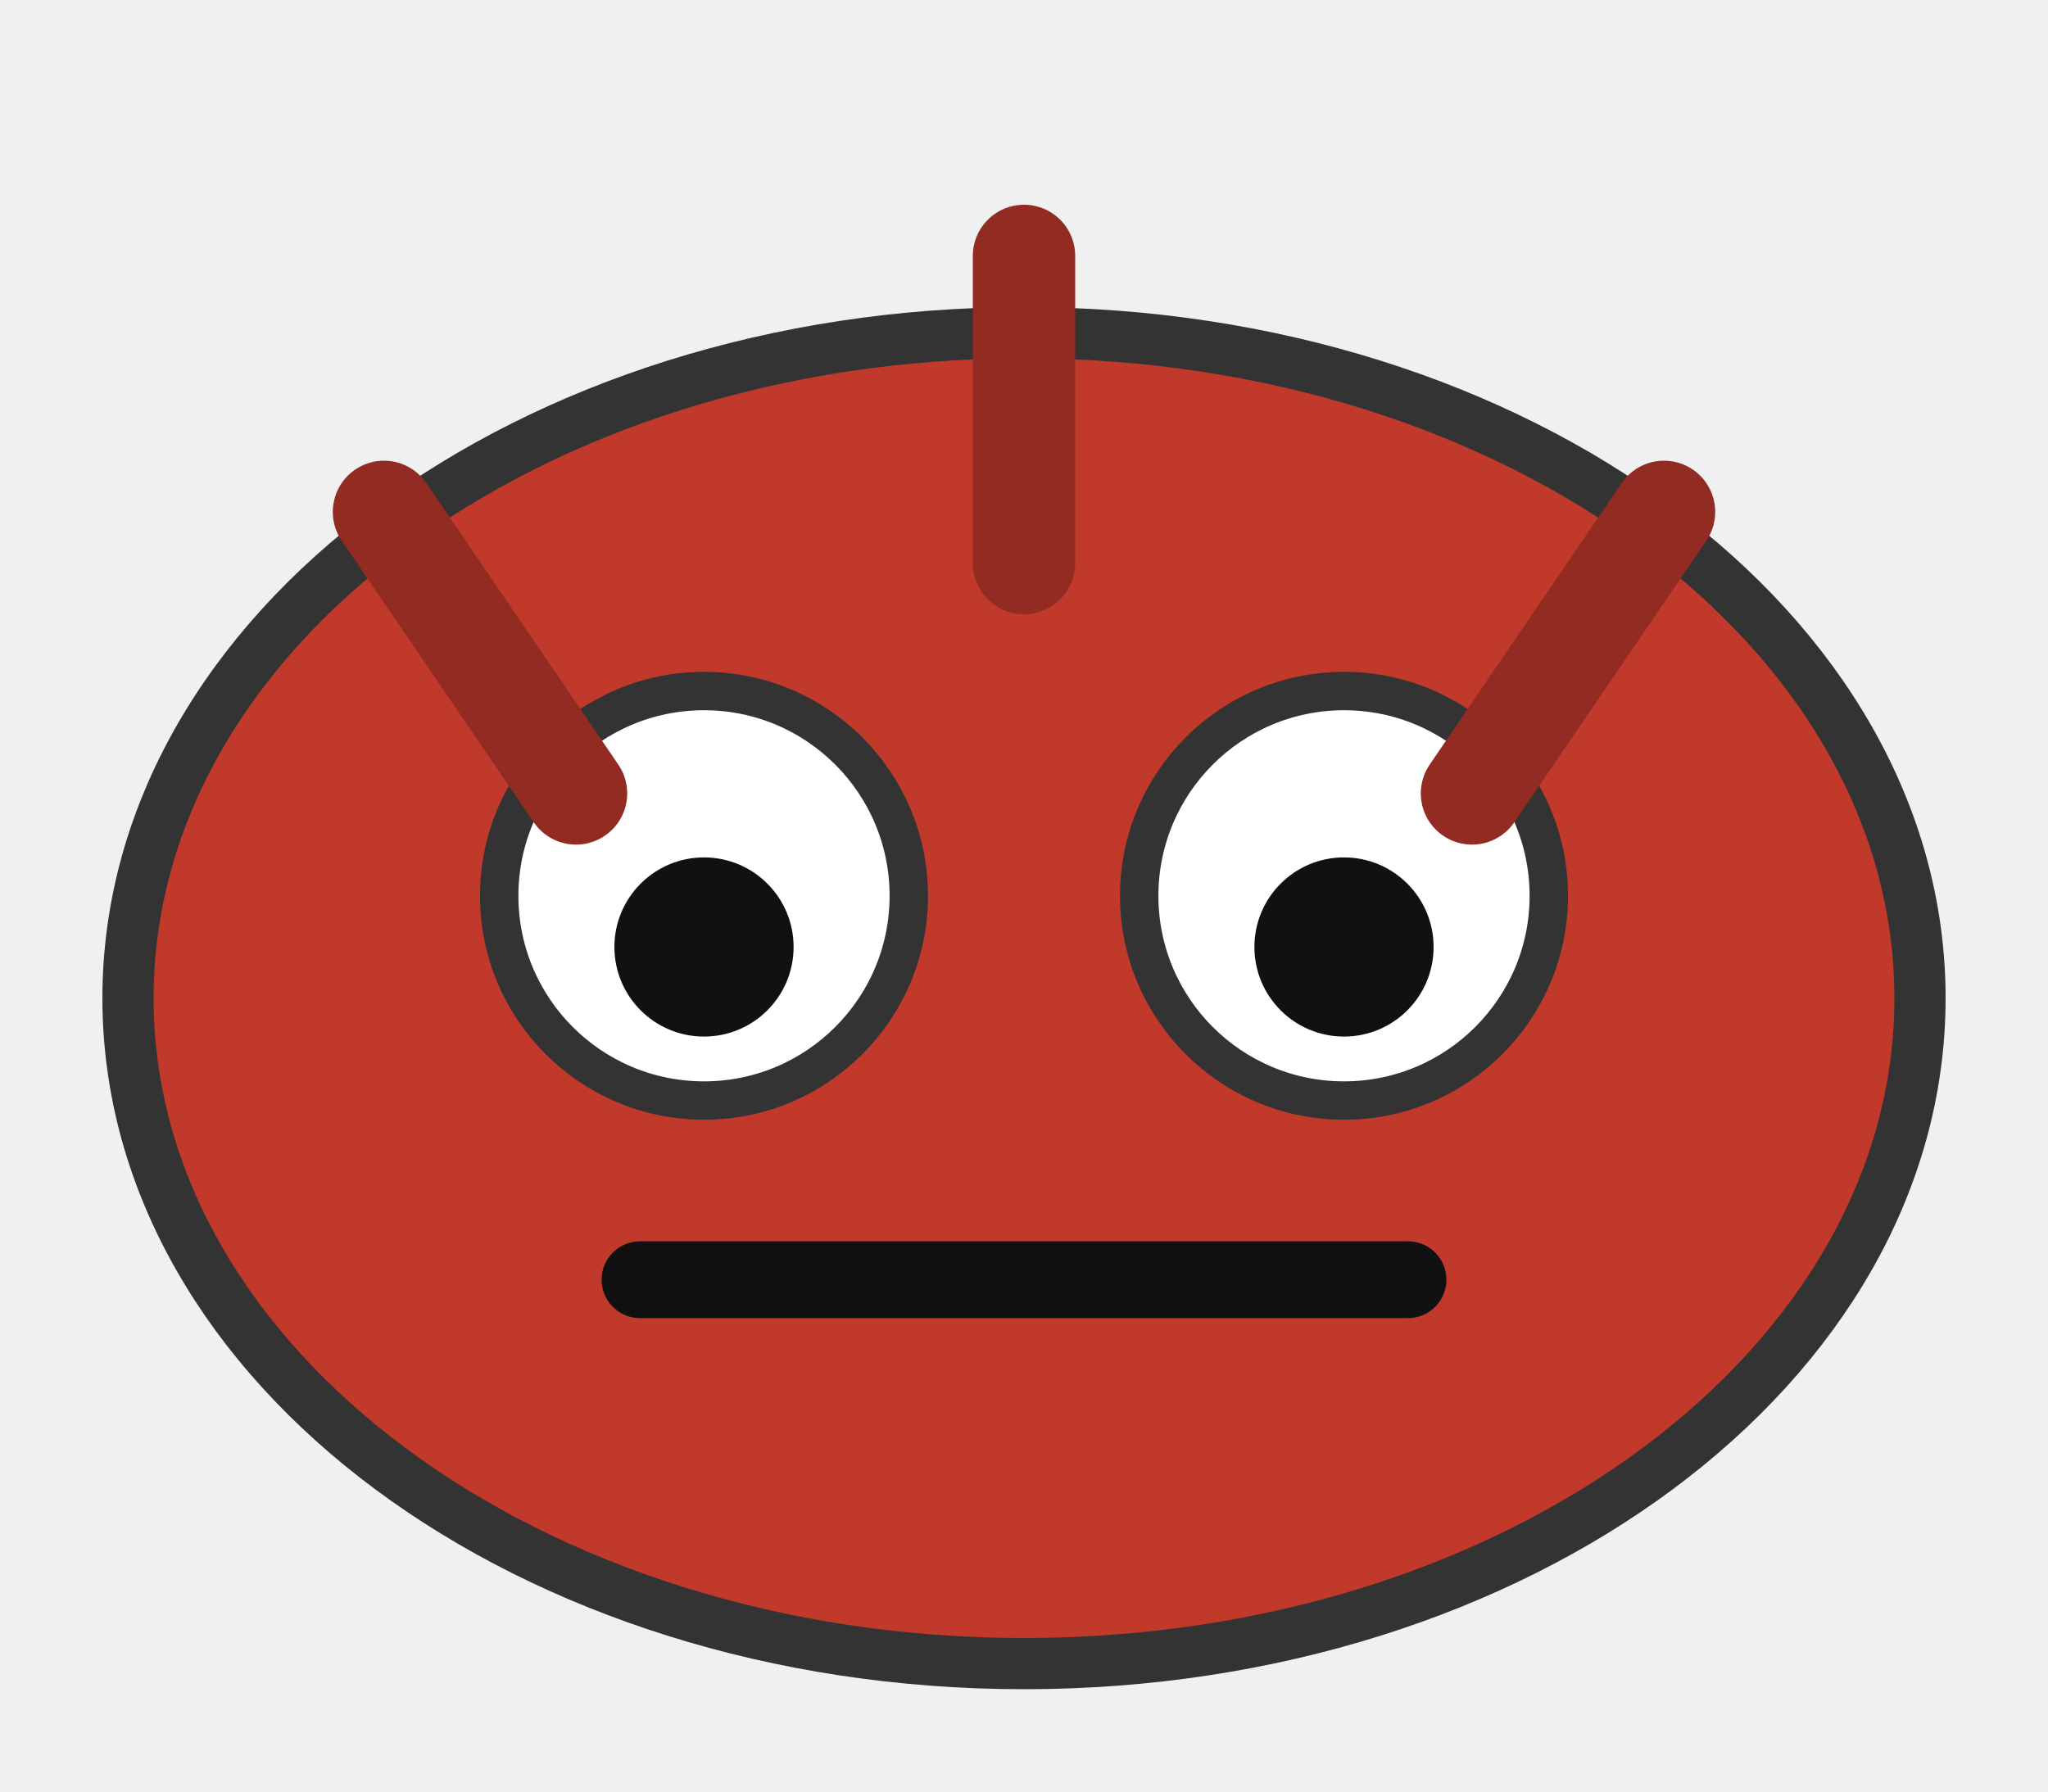
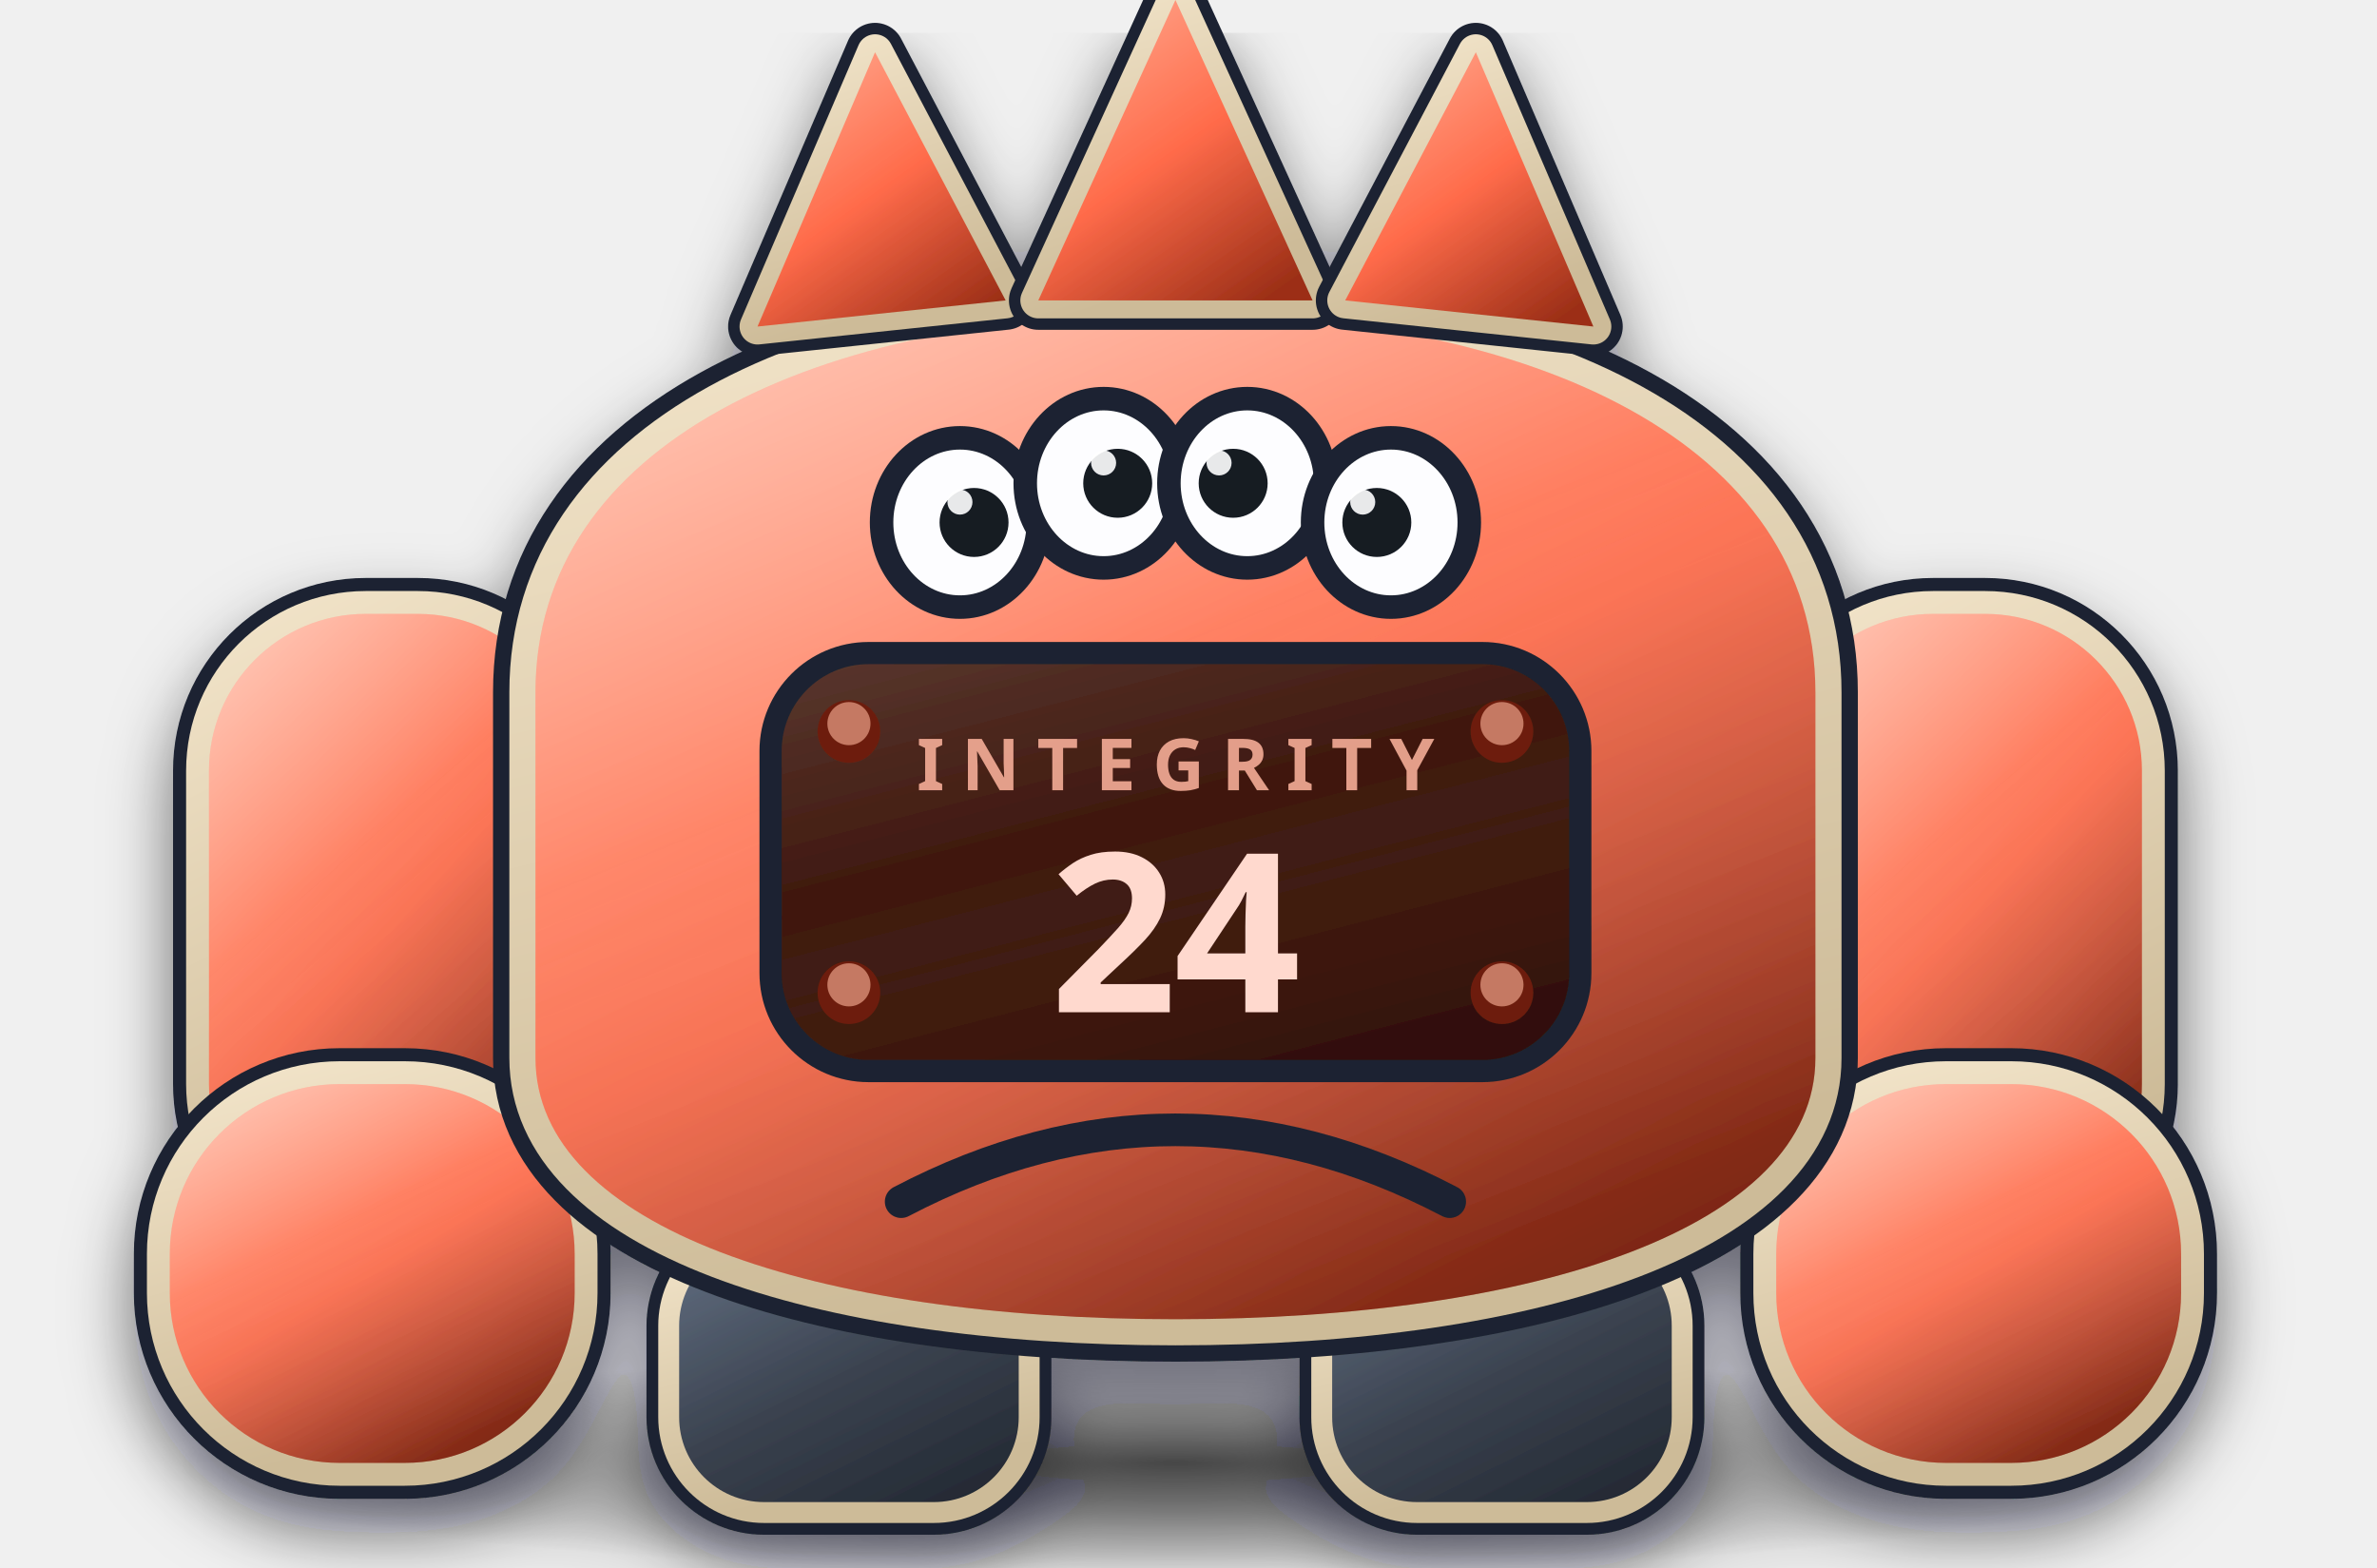
- <svg xmlns="http://www.w3.org/2000/svg" viewBox="0 0 160 140" role="img" aria-label="Boss Monster">
-   <ellipse cx="80" cy="78" rx="70" ry="52" fill="#c0392b" stroke="#333" stroke-width="4" />
-   <circle cx="55" cy="70" r="16" fill="#fff" stroke="#333" stroke-width="3" />
-   <circle cx="105" cy="70" r="16" fill="#fff" stroke="#333" stroke-width="3" />
-   <circle cx="55" cy="74" r="7" fill="#111" />
-   <circle cx="105" cy="74" r="7" fill="#111" />
-   <path d="M50 100h60" stroke="#111" stroke-width="6" stroke-linecap="round" />
-   <path d="M30 40l15 22M130 40l-15 22M80 20v24" stroke="#922b21" stroke-width="8" stroke-linecap="round" />
+ <svg xmlns="http://www.w3.org/2000/svg" width="364" height="240" viewBox="0 0 364 240" role="img" aria-label="Lane Defender boss">
+   <defs>
+     <linearGradient id="cd-fx-hot" x1="0" y1="0" x2="0.4" y2="1">
+       <stop offset="0" stop-color="#ffc24a" />
+       <stop offset="0.5" stop-color="#ff8c00" />
+       <stop offset="1" stop-color="#d14a00" />
+     </linearGradient>
+     <linearGradient id="cd-fx-sheen" x1="0.1" y1="0" x2="0.6" y2="1">
+       <stop offset="0" stop-color="#ffffff" stop-opacity="0.3" />
+       <stop offset="0.45" stop-color="#ffffff" stop-opacity="0.05" />
+       <stop offset="1" stop-color="#000000" stop-opacity="0.26" />
+     </linearGradient>
+     <filter id="cd-c-cast" x="-50%" y="-50%" width="200%" height="200%" color-interpolation-filters="sRGB">
+       <feDropShadow dx="0" dy="5" stdDeviation="5" flood-color="#05070a" flood-opacity="0.55" />
+     </filter>
+     <radialGradient id="cd-c-contact" cx="0.5" cy="0.5" r="0.5">
+       <stop offset="0" stop-color="#000" stop-opacity="0.62" />
+       <stop offset="0.6" stop-color="#000" stop-opacity="0.22" />
+       <stop offset="1" stop-color="#000" stop-opacity="0" />
+     </radialGradient>
+     <linearGradient id="cd-c-soldier-print" x1="0.18" y1="0" x2="0.82" y2="1">
+       <stop offset="0" stop-color="#9ccc65" />
+       <stop offset="0.5" stop-color="#6f9a4a" />
+       <stop offset="1" stop-color="#41632b" />
+     </linearGradient>
+     <linearGradient id="cd-c-soldier-edge" x1="0" y1="0" x2="0.3" y2="1">
+       <stop offset="0" stop-color="#f2e4c9" />
+       <stop offset="1" stop-color="#cdbb98" />
+     </linearGradient>
+     <linearGradient id="cd-c-soldier-sheen" x1="0.1" y1="0" x2="0.6" y2="1">
+       <stop offset="0" stop-color="#ffffff" stop-opacity="0.34" />
+       <stop offset="0.42" stop-color="#ffffff" stop-opacity="0.06" />
+       <stop offset="1" stop-color="#000000" stop-opacity="0.22" />
+     </linearGradient>
+     <linearGradient id="cd-c-skin-print" x1="0.18" y1="0" x2="0.82" y2="1">
+       <stop offset="0" stop-color="#fbe2c2" />
+       <stop offset="0.5" stop-color="#f0c79a" />
+       <stop offset="1" stop-color="#c89a6c" />
+     </linearGradient>
+     <linearGradient id="cd-c-skin-edge" x1="0" y1="0" x2="0.3" y2="1">
+       <stop offset="0" stop-color="#f2e4c9" />
+       <stop offset="1" stop-color="#cdbb98" />
+     </linearGradient>
+     <linearGradient id="cd-c-skin-sheen" x1="0.1" y1="0" x2="0.6" y2="1">
+       <stop offset="0" stop-color="#ffffff" stop-opacity="0.34" />
+       <stop offset="0.42" stop-color="#ffffff" stop-opacity="0.06" />
+       <stop offset="1" stop-color="#000000" stop-opacity="0.22" />
+     </linearGradient>
+     <linearGradient id="cd-c-gear-print" x1="0.18" y1="0" x2="0.82" y2="1">
+       <stop offset="0" stop-color="#5d697b" />
+       <stop offset="0.5" stop-color="#3b4350" />
+       <stop offset="1" stop-color="#242a34" />
+     </linearGradient>
+     <linearGradient id="cd-c-gear-edge" x1="0" y1="0" x2="0.3" y2="1">
+       <stop offset="0" stop-color="#f2e4c9" />
+       <stop offset="1" stop-color="#cdbb98" />
+     </linearGradient>
+     <linearGradient id="cd-c-gear-sheen" x1="0.1" y1="0" x2="0.6" y2="1">
+       <stop offset="0" stop-color="#ffffff" stop-opacity="0.34" />
+       <stop offset="0.42" stop-color="#ffffff" stop-opacity="0.06" />
+       <stop offset="1" stop-color="#000000" stop-opacity="0.22" />
+     </linearGradient>
+     <linearGradient id="cd-c-steel-print" x1="0.18" y1="0" x2="0.82" y2="1">
+       <stop offset="0" stop-color="#cfdcea" />
+       <stop offset="0.5" stop-color="#8fa3bb" />
+       <stop offset="1" stop-color="#596878" />
+     </linearGradient>
+     <linearGradient id="cd-c-steel-edge" x1="0" y1="0" x2="0.3" y2="1">
+       <stop offset="0" stop-color="#f2e4c9" />
+       <stop offset="1" stop-color="#cdbb98" />
+     </linearGradient>
+     <linearGradient id="cd-c-steel-sheen" x1="0.1" y1="0" x2="0.6" y2="1">
+       <stop offset="0" stop-color="#ffffff" stop-opacity="0.34" />
+       <stop offset="0.42" stop-color="#ffffff" stop-opacity="0.06" />
+       <stop offset="1" stop-color="#000000" stop-opacity="0.22" />
+     </linearGradient>
+     <linearGradient id="cd-c-mob-print" x1="0.18" y1="0" x2="0.82" y2="1">
+       <stop offset="0" stop-color="#86f0e6" />
+       <stop offset="0.5" stop-color="#36cfc0" />
+       <stop offset="1" stop-color="#1b7b73" />
+     </linearGradient>
+     <linearGradient id="cd-c-mob-edge" x1="0" y1="0" x2="0.3" y2="1">
+       <stop offset="0" stop-color="#f2e4c9" />
+       <stop offset="1" stop-color="#cdbb98" />
+     </linearGradient>
+     <linearGradient id="cd-c-mob-sheen" x1="0.1" y1="0" x2="0.6" y2="1">
+       <stop offset="0" stop-color="#ffffff" stop-opacity="0.34" />
+       <stop offset="0.42" stop-color="#ffffff" stop-opacity="0.06" />
+       <stop offset="1" stop-color="#000000" stop-opacity="0.22" />
+     </linearGradient>
+     <linearGradient id="cd-c-boss-print" x1="0.18" y1="0" x2="0.82" y2="1">
+       <stop offset="0" stop-color="#ffa78d" />
+       <stop offset="0.5" stop-color="#ff6b4a" />
+       <stop offset="1" stop-color="#9c2f17" />
+     </linearGradient>
+     <linearGradient id="cd-c-boss-edge" x1="0" y1="0" x2="0.3" y2="1">
+       <stop offset="0" stop-color="#f2e4c9" />
+       <stop offset="1" stop-color="#cdbb98" />
+     </linearGradient>
+     <linearGradient id="cd-c-boss-sheen" x1="0.1" y1="0" x2="0.6" y2="1">
+       <stop offset="0" stop-color="#ffffff" stop-opacity="0.34" />
+       <stop offset="0.42" stop-color="#ffffff" stop-opacity="0.06" />
+       <stop offset="1" stop-color="#000000" stop-opacity="0.22" />
+     </linearGradient>
+   </defs>
+   <g filter="url(#cd-c-cast)">
+     <ellipse cx="180" cy="224" rx="152" ry="17" fill="url(#cd-c-contact)" />
+     <path d="M117 190 H143 A13 13 0 0 1 156 203 V217 A13 13 0 0 1 143 230 H117 A13 13 0 0 1 104 217 V203 A13 13 0 0 1 117 190 Z" fill="none" stroke="#1d2430" stroke-width="10" stroke-linejoin="round" stroke-linecap="round" />
+     <path d="M117 190 H143 A13 13 0 0 1 156 203 V217 A13 13 0 0 1 143 230 H117 A13 13 0 0 1 104 217 V203 A13 13 0 0 1 117 190 Z" fill="none" stroke="url(#cd-c-soldier-edge)" stroke-width="6.4" stroke-linejoin="round" stroke-linecap="round" />
+     <path d="M117 190 H143 A13 13 0 0 1 156 203 V217 A13 13 0 0 1 143 230 H117 A13 13 0 0 1 104 217 V203 A13 13 0 0 1 117 190 Z" fill="url(#cd-c-gear-print)" />
+     <path d="M217 190 H243 A13 13 0 0 1 256 203 V217 A13 13 0 0 1 243 230 H217 A13 13 0 0 1 204 217 V203 A13 13 0 0 1 217 190 Z" fill="none" stroke="#1d2430" stroke-width="10" stroke-linejoin="round" stroke-linecap="round" />
+     <path d="M217 190 H243 A13 13 0 0 1 256 203 V217 A13 13 0 0 1 243 230 H217 A13 13 0 0 1 204 217 V203 A13 13 0 0 1 217 190 Z" fill="none" stroke="url(#cd-c-soldier-edge)" stroke-width="6.4" stroke-linejoin="round" stroke-linecap="round" />
+     <path d="M217 190 H243 A13 13 0 0 1 256 203 V217 A13 13 0 0 1 243 230 H217 A13 13 0 0 1 204 217 V203 A13 13 0 0 1 217 190 Z" fill="url(#cd-c-gear-print)" />
+     <path d="M56 94 H64 A24 24 0 0 1 88 118 V166 A24 24 0 0 1 64 190 H56 A24 24 0 0 1 32 166 V118 A24 24 0 0 1 56 94 Z" fill="none" stroke="#1d2430" stroke-width="11" stroke-linejoin="round" stroke-linecap="round" />
+     <path d="M56 94 H64 A24 24 0 0 1 88 118 V166 A24 24 0 0 1 64 190 H56 A24 24 0 0 1 32 166 V118 A24 24 0 0 1 56 94 Z" fill="none" stroke="url(#cd-c-soldier-edge)" stroke-width="7" stroke-linejoin="round" stroke-linecap="round" />
+     <path d="M56 94 H64 A24 24 0 0 1 88 118 V166 A24 24 0 0 1 64 190 H56 A24 24 0 0 1 32 166 V118 A24 24 0 0 1 56 94 Z" fill="url(#cd-c-boss-print)" />
+     <path d="M56 94 H64 A24 24 0 0 1 88 118 V166 A24 24 0 0 1 64 190 H56 A24 24 0 0 1 32 166 V118 A24 24 0 0 1 56 94 Z" fill="url(#cd-c-boss-sheen)" />
+     <path d="M296 94 H304 A24 24 0 0 1 328 118 V166 A24 24 0 0 1 304 190 H296 A24 24 0 0 1 272 166 V118 A24 24 0 0 1 296 94 Z" fill="none" stroke="#1d2430" stroke-width="11" stroke-linejoin="round" stroke-linecap="round" />
+     <path d="M296 94 H304 A24 24 0 0 1 328 118 V166 A24 24 0 0 1 304 190 H296 A24 24 0 0 1 272 166 V118 A24 24 0 0 1 296 94 Z" fill="none" stroke="url(#cd-c-soldier-edge)" stroke-width="7" stroke-linejoin="round" stroke-linecap="round" />
+     <path d="M296 94 H304 A24 24 0 0 1 328 118 V166 A24 24 0 0 1 304 190 H296 A24 24 0 0 1 272 166 V118 A24 24 0 0 1 296 94 Z" fill="url(#cd-c-boss-print)" />
+     <path d="M296 94 H304 A24 24 0 0 1 328 118 V166 A24 24 0 0 1 304 190 H296 A24 24 0 0 1 272 166 V118 A24 24 0 0 1 296 94 Z" fill="url(#cd-c-boss-sheen)" />
+     <path d="M52 166 H62 A26 26 0 0 1 88 192 V198 A26 26 0 0 1 62 224 H52 A26 26 0 0 1 26 198 V192 A26 26 0 0 1 52 166 Z" fill="none" stroke="#1d2430" stroke-width="11" stroke-linejoin="round" stroke-linecap="round" />
+     <path d="M52 166 H62 A26 26 0 0 1 88 192 V198 A26 26 0 0 1 62 224 H52 A26 26 0 0 1 26 198 V192 A26 26 0 0 1 52 166 Z" fill="none" stroke="url(#cd-c-soldier-edge)" stroke-width="7" stroke-linejoin="round" stroke-linecap="round" />
+     <path d="M52 166 H62 A26 26 0 0 1 88 192 V198 A26 26 0 0 1 62 224 H52 A26 26 0 0 1 26 198 V192 A26 26 0 0 1 52 166 Z" fill="url(#cd-c-boss-print)" />
+     <path d="M52 166 H62 A26 26 0 0 1 88 192 V198 A26 26 0 0 1 62 224 H52 A26 26 0 0 1 26 198 V192 A26 26 0 0 1 52 166 Z" fill="url(#cd-c-boss-sheen)" />
+     <path d="M298 166 H308 A26 26 0 0 1 334 192 V198 A26 26 0 0 1 308 224 H298 A26 26 0 0 1 272 198 V192 A26 26 0 0 1 298 166 Z" fill="none" stroke="#1d2430" stroke-width="11" stroke-linejoin="round" stroke-linecap="round" />
+     <path d="M298 166 H308 A26 26 0 0 1 334 192 V198 A26 26 0 0 1 308 224 H298 A26 26 0 0 1 272 198 V192 A26 26 0 0 1 298 166 Z" fill="none" stroke="url(#cd-c-soldier-edge)" stroke-width="7" stroke-linejoin="round" stroke-linecap="round" />
+     <path d="M298 166 H308 A26 26 0 0 1 334 192 V198 A26 26 0 0 1 308 224 H298 A26 26 0 0 1 272 198 V192 A26 26 0 0 1 298 166 Z" fill="url(#cd-c-boss-print)" />
+     <path d="M298 166 H308 A26 26 0 0 1 334 192 V198 A26 26 0 0 1 308 224 H298 A26 26 0 0 1 272 198 V192 A26 26 0 0 1 298 166 Z" fill="url(#cd-c-boss-sheen)" />
+     <path d="M82 106 C82 68 125 48 180 48 C235 48 278 68 278 106 L278 162 C278 188 235 202 180 202 C125 202 82 188 82 162 Z" fill="none" stroke="#1d2430" stroke-width="13" stroke-linejoin="round" stroke-linecap="round" />
+     <path d="M82 106 C82 68 125 48 180 48 C235 48 278 68 278 106 L278 162 C278 188 235 202 180 202 C125 202 82 188 82 162 Z" fill="none" stroke="url(#cd-c-soldier-edge)" stroke-width="8" stroke-linejoin="round" stroke-linecap="round" />
+     <path d="M82 106 C82 68 125 48 180 48 C235 48 278 68 278 106 L278 162 C278 188 235 202 180 202 C125 202 82 188 82 162 Z" fill="url(#cd-c-boss-print)" />
+     <path d="M82 106 C82 68 125 48 180 48 C235 48 278 68 278 106 L278 162 C278 188 235 202 180 202 C125 202 82 188 82 162 Z" fill="url(#cd-c-boss-sheen)" />
+     <path d="M134 8 L154 46 L116 50 Z" fill="none" stroke="#1d2430" stroke-width="9" stroke-linejoin="round" stroke-linecap="round" />
+     <path d="M134 8 L154 46 L116 50 Z" fill="none" stroke="url(#cd-c-soldier-edge)" stroke-width="5.5" stroke-linejoin="round" stroke-linecap="round" />
+     <path d="M134 8 L154 46 L116 50 Z" fill="url(#cd-c-boss-print)" />
+     <path d="M180 0 L201 46 L159 46 Z" fill="none" stroke="#1d2430" stroke-width="9" stroke-linejoin="round" stroke-linecap="round" />
+     <path d="M180 0 L201 46 L159 46 Z" fill="none" stroke="url(#cd-c-soldier-edge)" stroke-width="5.5" stroke-linejoin="round" stroke-linecap="round" />
+     <path d="M180 0 L201 46 L159 46 Z" fill="url(#cd-c-boss-print)" />
+     <path d="M226 8 L244 50 L206 46 Z" fill="none" stroke="#1d2430" stroke-width="9" stroke-linejoin="round" stroke-linecap="round" />
+     <path d="M226 8 L244 50 L206 46 Z" fill="none" stroke="url(#cd-c-soldier-edge)" stroke-width="5.5" stroke-linejoin="round" stroke-linecap="round" />
+     <path d="M226 8 L244 50 L206 46 Z" fill="url(#cd-c-boss-print)" />
+     <g>
+       <ellipse cx="147" cy="80" rx="12" ry="12.96" fill="#fdfdff" />
+       <ellipse cx="147" cy="80" rx="12" ry="12.96" fill="none" stroke="#1d2430" stroke-width="3.6" />
+       <circle cx="149.16" cy="80" r="5.28" fill="#141a24" />
+       <circle cx="147" cy="76.88" r="1.92" fill="#fff" opacity="0.9" />
+     </g>
+     <g>
+       <ellipse cx="169" cy="74" rx="12" ry="12.96" fill="#fdfdff" />
+       <ellipse cx="169" cy="74" rx="12" ry="12.96" fill="none" stroke="#1d2430" stroke-width="3.6" />
+       <circle cx="171.16" cy="74" r="5.28" fill="#141a24" />
+       <circle cx="169" cy="70.88" r="1.92" fill="#fff" opacity="0.9" />
+     </g>
+     <g>
+       <ellipse cx="191" cy="74" rx="12" ry="12.96" fill="#fdfdff" />
+       <ellipse cx="191" cy="74" rx="12" ry="12.96" fill="none" stroke="#1d2430" stroke-width="3.6" />
+       <circle cx="188.84" cy="74" r="5.28" fill="#141a24" />
+       <circle cx="186.68" cy="70.88" r="1.92" fill="#fff" opacity="0.9" />
+     </g>
+     <g>
+       <ellipse cx="213" cy="80" rx="12" ry="12.96" fill="#fdfdff" />
+       <ellipse cx="213" cy="80" rx="12" ry="12.96" fill="none" stroke="#1d2430" stroke-width="3.6" />
+       <circle cx="210.84" cy="80" r="5.28" fill="#141a24" />
+       <circle cx="208.68" cy="76.88" r="1.92" fill="#fff" opacity="0.9" />
+     </g>
+     <path d="M138 184 q42 -22 84 0" fill="none" stroke="#1d2430" stroke-width="5" stroke-linecap="round" />
+     <path d="M133 100 H227 A15 15 0 0 1 242 115 V149 A15 15 0 0 1 227 164 H133 A15 15 0 0 1 118 149 V115 A15 15 0 0 1 133 100 Z" fill="#3a1208" />
+     <path d="M133 100 H227 A15 15 0 0 1 242 115 V149 A15 15 0 0 1 227 164 H133 A15 15 0 0 1 118 149 V115 A15 15 0 0 1 133 100 Z" fill="url(#cd-fx-sheen)" opacity="0.5" />
+     <path d="M133 100 H227 A15 15 0 0 1 242 115 V149 A15 15 0 0 1 227 164 H133 A15 15 0 0 1 118 149 V115 A15 15 0 0 1 133 100 Z" fill="none" stroke="#1d2430" stroke-width="3.4" />
+     <circle cx="130" cy="112" r="4.8" fill="#6d1f0d" />
+     <circle cx="130" cy="110.8" r="3.3" fill="#ffb59f" opacity="0.6" />
+     <circle cx="230" cy="112" r="4.8" fill="#6d1f0d" />
+     <circle cx="230" cy="110.8" r="3.3" fill="#ffb59f" opacity="0.6" />
+     <circle cx="130" cy="152" r="4.8" fill="#6d1f0d" />
+     <circle cx="130" cy="150.8" r="3.3" fill="#ffb59f" opacity="0.6" />
+     <circle cx="230" cy="152" r="4.8" fill="#6d1f0d" />
+     <circle cx="230" cy="150.8" r="3.3" fill="#ffb59f" opacity="0.6" />
+     <text x="180" y="121" font-family="Public Sans" font-size="11" font-weight="800" fill="#ffb59f" text-anchor="middle" letter-spacing="2.6" opacity="0.85">INTEGRITY</text>
+     <text x="180" y="155" font-family="Public Sans" font-size="34" font-weight="800" fill="#ffd9ce" text-anchor="middle" letter-spacing="-0.5">24</text>
+   </g>
</svg>
